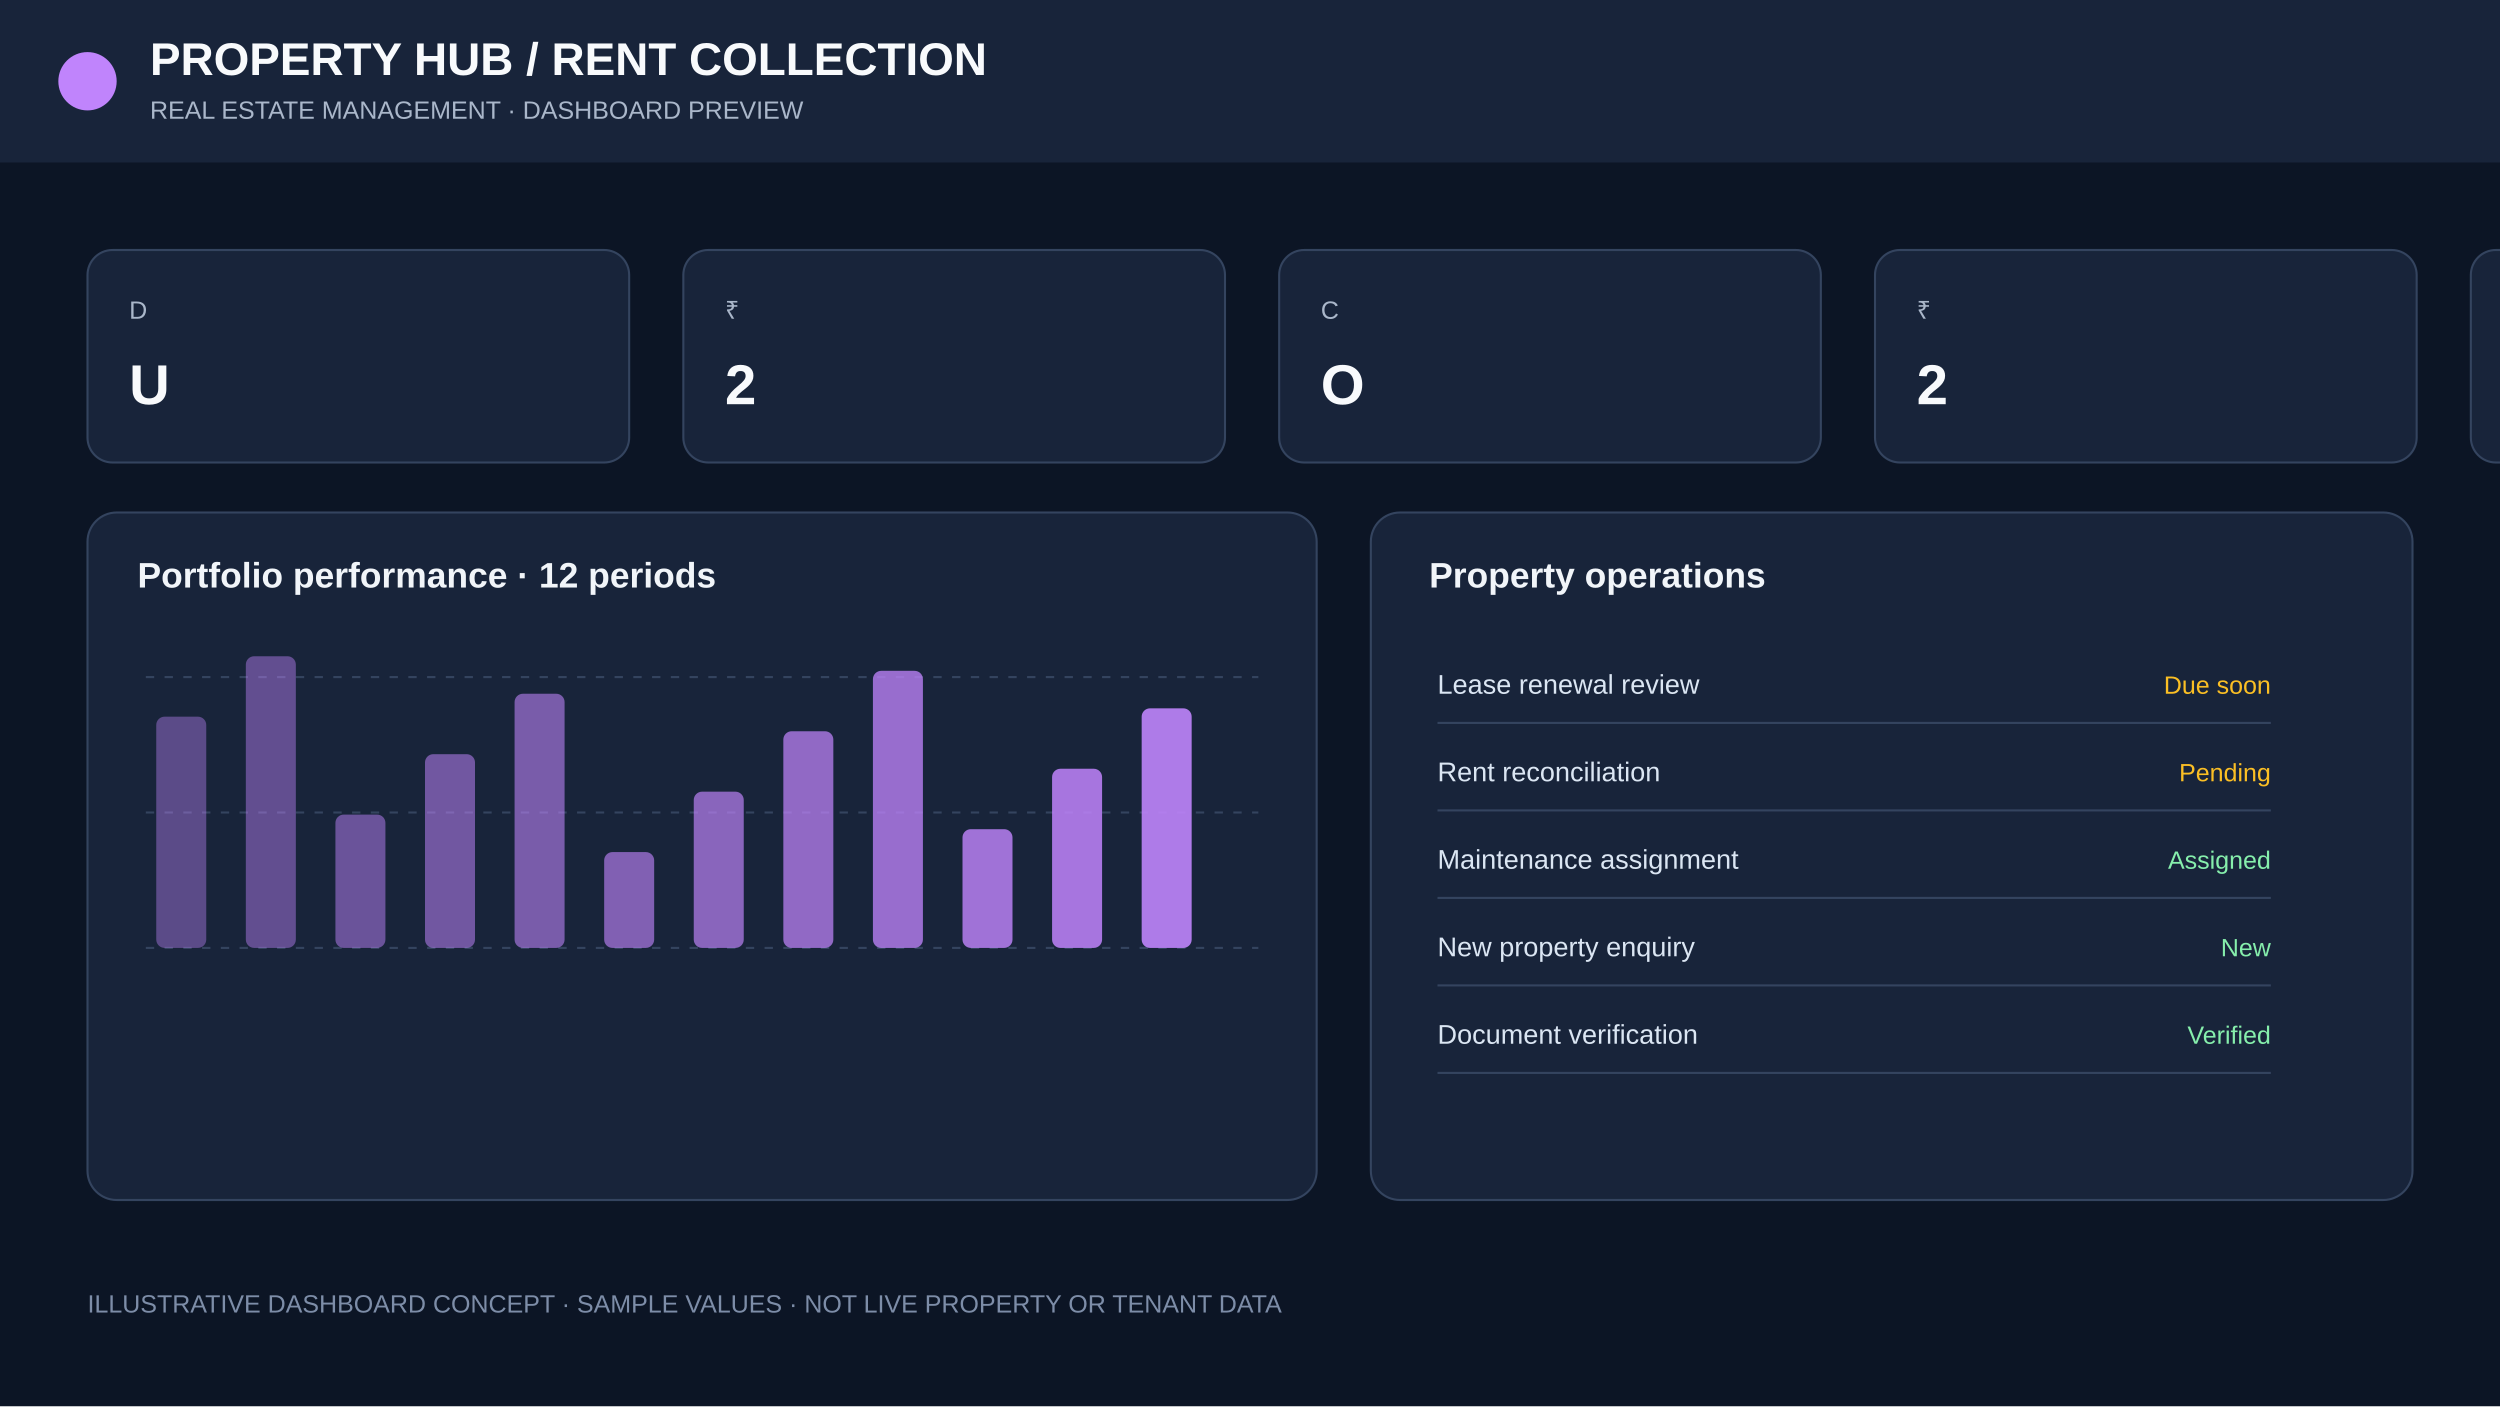
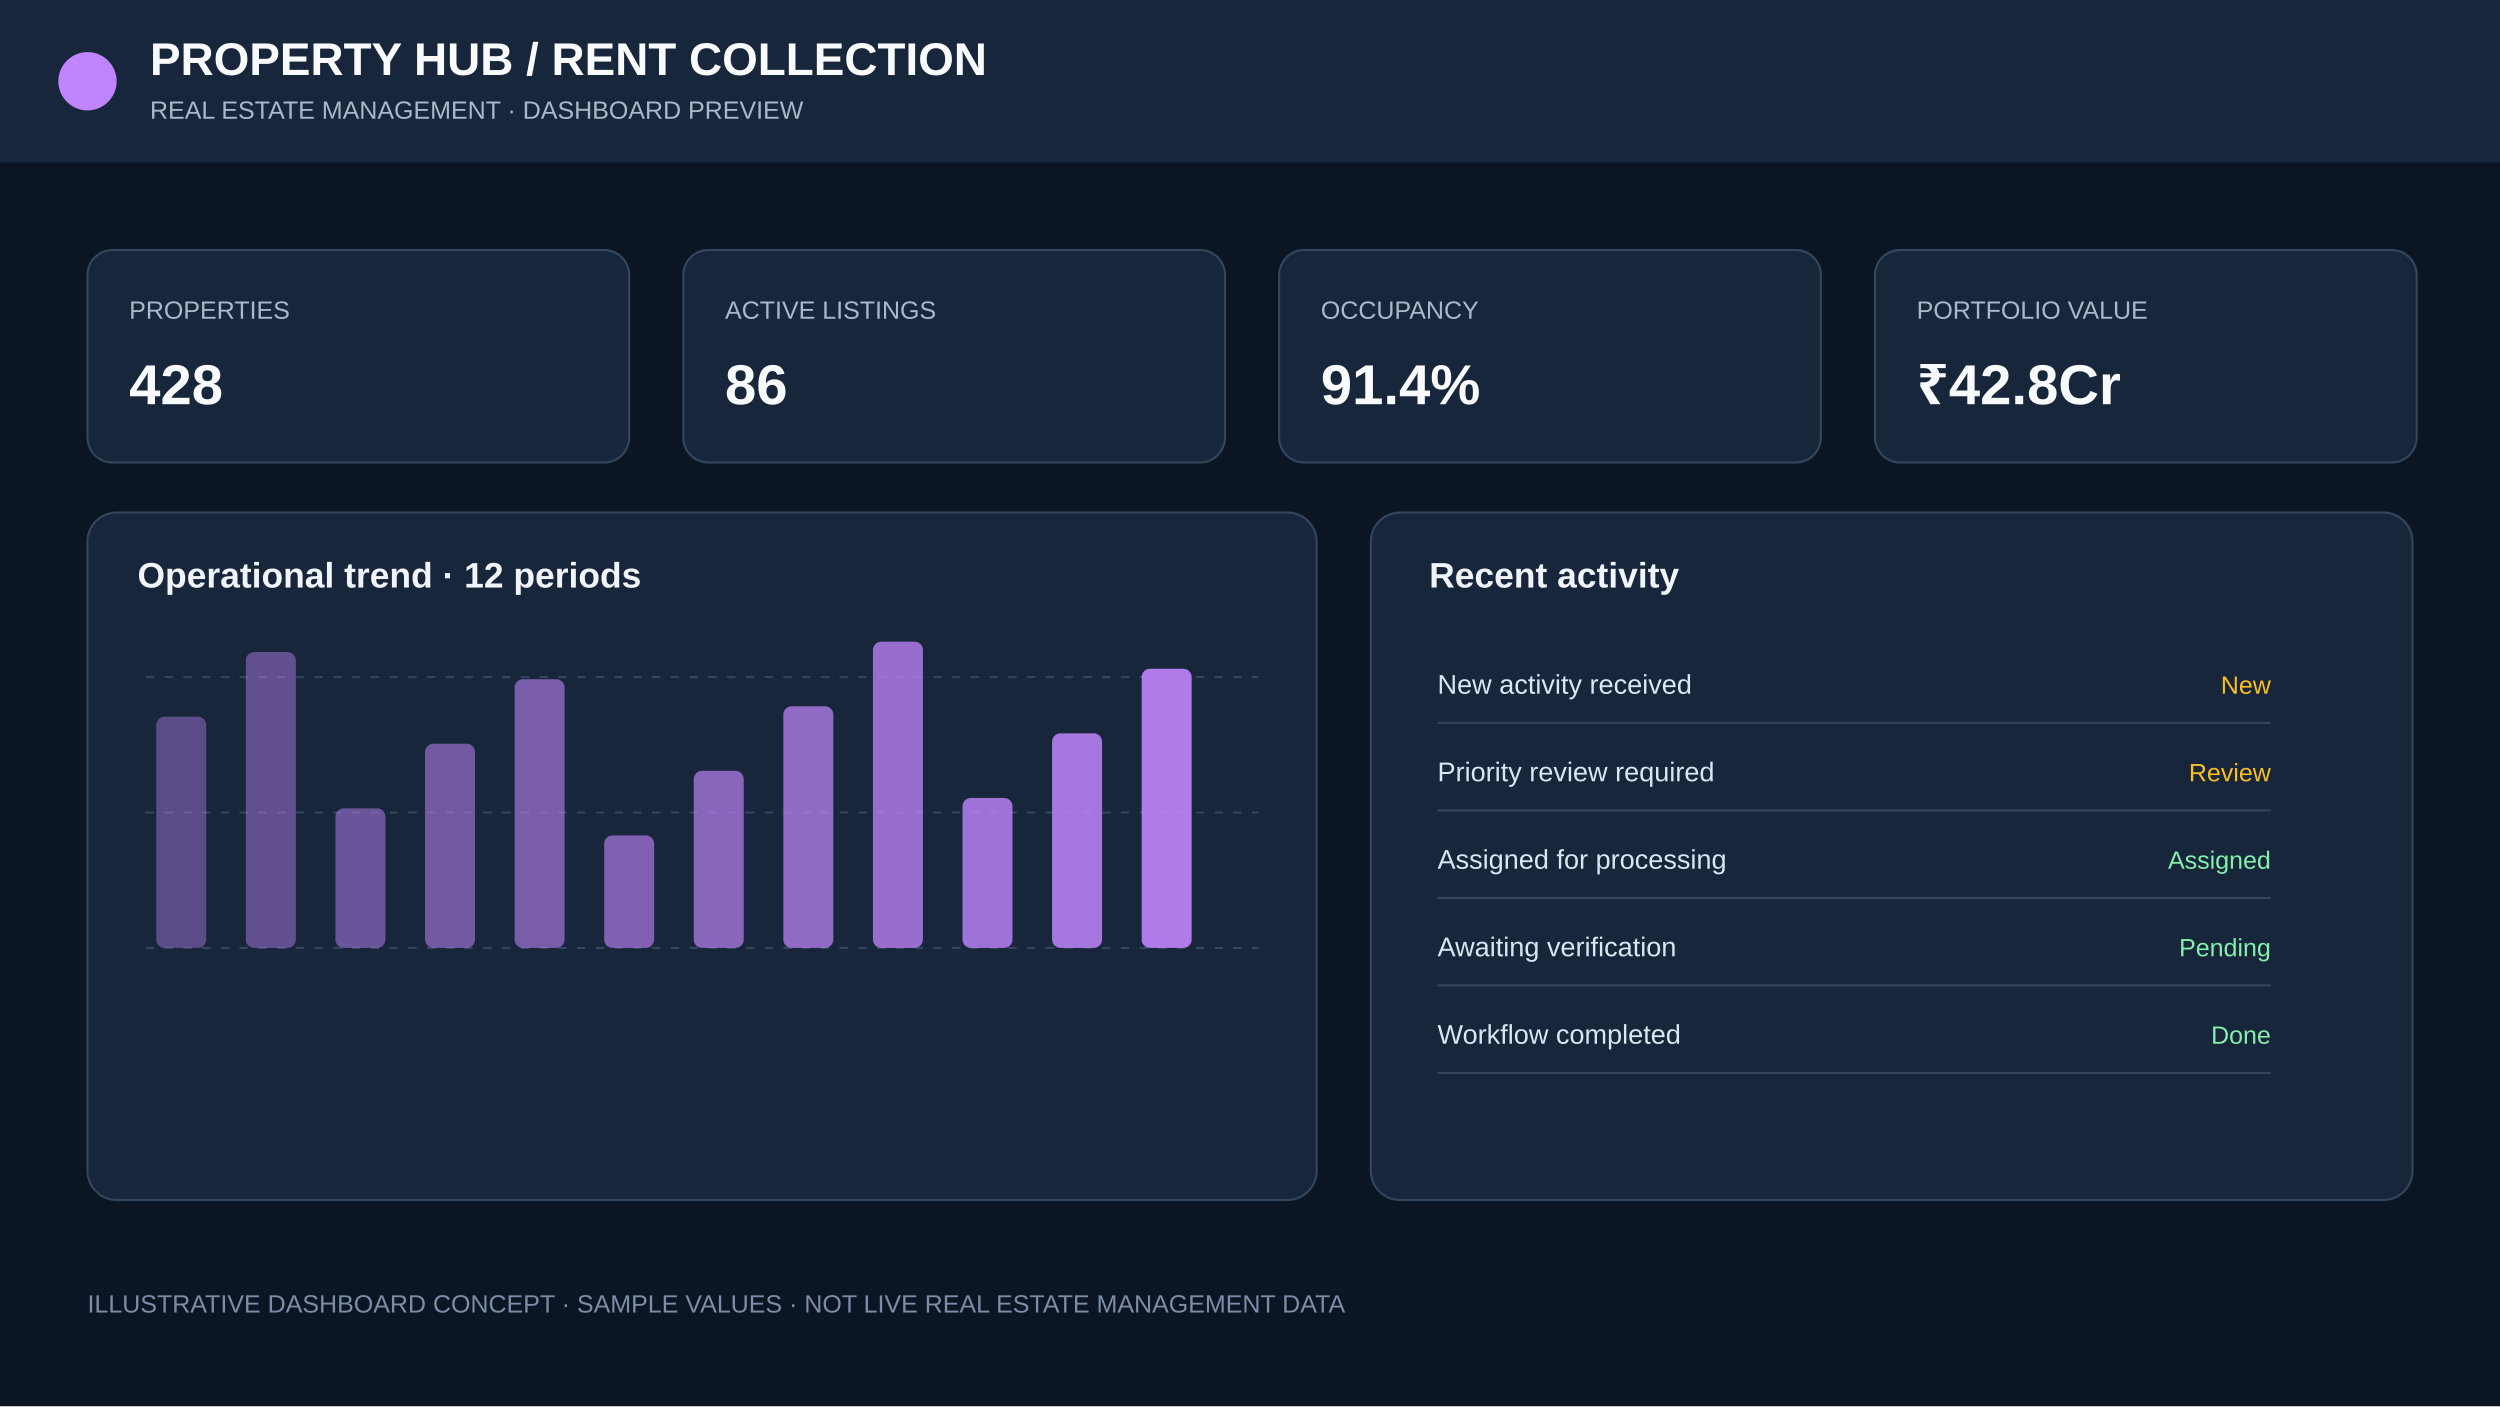
<svg xmlns="http://www.w3.org/2000/svg" width="1200" height="675" viewBox="0 0 1200 675">
-   <rect width="1200" height="675" fill="#0c1525" />
-   <rect width="1200" height="78" fill="#18243a" />
+   <rect width="1200" height="675" fill="#0b1524" />
+   <rect width="1200" height="78" fill="#17263a" />
  <circle cx="42" cy="39" r="14" fill="#c084fc" />
  <text x="72" y="36" fill="#f8fafc" font-size="22" font-weight="700" font-family="Arial">PROPERTY HUB / RENT COLLECTION</text>
-   <text x="72" y="57" fill="#aab7ca" font-size="12" font-family="Arial">REAL ESTATE MANAGEMENT · DASHBOARD PREVIEW</text>
-   <rect x="42" y="120" width="260" height="102" rx="12" fill="#18243a" stroke="#34445f" />
-   <text x="62" y="153" fill="#aab7ca" font-size="12" font-family="Arial">D</text>
-   <text x="62" y="194" fill="#f8fafc" font-size="27" font-weight="700" font-family="Arial">U</text>
-   <rect x="328" y="120" width="260" height="102" rx="12" fill="#18243a" stroke="#34445f" />
-   <text x="348" y="153" fill="#aab7ca" font-size="12" font-family="Arial">₹</text>
-   <text x="348" y="194" fill="#f8fafc" font-size="27" font-weight="700" font-family="Arial">2</text>
-   <rect x="614" y="120" width="260" height="102" rx="12" fill="#18243a" stroke="#34445f" />
-   <text x="634" y="153" fill="#aab7ca" font-size="12" font-family="Arial">C</text>
-   <text x="634" y="194" fill="#f8fafc" font-size="27" font-weight="700" font-family="Arial">O</text>
-   <rect x="900" y="120" width="260" height="102" rx="12" fill="#18243a" stroke="#34445f" />
-   <text x="920" y="153" fill="#aab7ca" font-size="12" font-family="Arial">₹</text>
-   <text x="920" y="194" fill="#f8fafc" font-size="27" font-weight="700" font-family="Arial">2</text>
-   <rect x="1186" y="120" width="260" height="102" rx="12" fill="#18243a" stroke="#34445f" />
-   <text x="1206" y="153" fill="#aab7ca" font-size="12" font-family="Arial">O</text>
-   <text x="1206" y="194" fill="#f8fafc" font-size="27" font-weight="700" font-family="Arial">V</text>
-   <rect x="1472" y="120" width="260" height="102" rx="12" fill="#18243a" stroke="#34445f" />
-   <text x="1492" y="153" fill="#aab7ca" font-size="12" font-family="Arial">₹</text>
-   <text x="1492" y="194" fill="#f8fafc" font-size="27" font-weight="700" font-family="Arial">3</text>
-   <rect x="1758" y="120" width="260" height="102" rx="12" fill="#18243a" stroke="#34445f" />
-   <text x="1778" y="153" fill="#aab7ca" font-size="12" font-family="Arial">R</text>
-   <text x="1778" y="194" fill="#f8fafc" font-size="27" font-weight="700" font-family="Arial">A</text>
-   <rect x="2044" y="120" width="260" height="102" rx="12" fill="#18243a" stroke="#34445f" />
-   <text x="2064" y="153" fill="#aab7ca" font-size="12" font-family="Arial">8</text>
-   <text x="2064" y="194" fill="#f8fafc" font-size="27" font-weight="700" font-family="Arial">7</text>
-   <rect x="42" y="246" width="590" height="330" rx="14" fill="#18243a" stroke="#34445f" />
-   <text x="66" y="282" fill="#f1f5f9" font-size="17" font-weight="700" font-family="Arial">Portfolio performance · 12 periods</text>
-   <path d="M70 455 H604 M70 390 H604 M70 325 H604" stroke="#34445f" stroke-dasharray="4 5" />
+   <text x="72" y="57" fill="#aab8c9" font-size="12" font-family="Arial">REAL ESTATE MANAGEMENT · DASHBOARD PREVIEW</text>
+   <rect x="42" y="120" width="260" height="102" rx="12" fill="#17263a" stroke="#34465c" />
+   <text x="62" y="153" fill="#aab8c9" font-size="12" font-family="Arial">PROPERTIES</text>
+   <text x="62" y="194" fill="#f8fafc" font-size="27" font-weight="700" font-family="Arial">428</text>
+   <rect x="328" y="120" width="260" height="102" rx="12" fill="#17263a" stroke="#34465c" />
+   <text x="348" y="153" fill="#aab8c9" font-size="12" font-family="Arial">ACTIVE LISTINGS</text>
+   <text x="348" y="194" fill="#f8fafc" font-size="27" font-weight="700" font-family="Arial">86</text>
+   <rect x="614" y="120" width="260" height="102" rx="12" fill="#17263a" stroke="#34465c" />
+   <text x="634" y="153" fill="#aab8c9" font-size="12" font-family="Arial">OCCUPANCY</text>
+   <text x="634" y="194" fill="#f8fafc" font-size="27" font-weight="700" font-family="Arial">91.4%</text>
+   <rect x="900" y="120" width="260" height="102" rx="12" fill="#17263a" stroke="#34465c" />
+   <text x="920" y="153" fill="#aab8c9" font-size="12" font-family="Arial">PORTFOLIO VALUE</text>
+   <text x="920" y="194" fill="#f8fafc" font-size="27" font-weight="700" font-family="Arial">₹42.8Cr</text>
+   <rect x="42" y="246" width="590" height="330" rx="14" fill="#17263a" stroke="#34465c" />
+   <text x="66" y="282" fill="#f1f5f9" font-size="17" font-weight="700" font-family="Arial">Operational trend · 12 periods</text>
+   <path d="M70 455 H604 M70 390 H604 M70 325 H604" stroke="#34465c" stroke-dasharray="4 5" />
  <rect x="75" y="344" width="24" height="111" rx="4" fill="#c084fc" opacity="0.4" />
-   <rect x="118" y="315" width="24" height="140" rx="4" fill="#c084fc" opacity="0.445" />
-   <rect x="161" y="391" width="24" height="64" rx="4" fill="#c084fc" opacity="0.49" />
-   <rect x="204" y="362" width="24" height="93" rx="4" fill="#c084fc" opacity="0.535" />
-   <rect x="247" y="333" width="24" height="122" rx="4" fill="#c084fc" opacity="0.58" />
-   <rect x="290" y="409" width="24" height="46" rx="4" fill="#c084fc" opacity="0.625" />
-   <rect x="333" y="380" width="24" height="75" rx="4" fill="#c084fc" opacity="0.67" />
-   <rect x="376" y="351" width="24" height="104" rx="4" fill="#c084fc" opacity="0.715" />
-   <rect x="419" y="322" width="24" height="133" rx="4" fill="#c084fc" opacity="0.76" />
-   <rect x="462" y="398" width="24" height="57" rx="4" fill="#c084fc" opacity="0.805" />
-   <rect x="505" y="369" width="24" height="86" rx="4" fill="#c084fc" opacity="0.85" />
-   <rect x="548" y="340" width="24" height="115" rx="4" fill="#c084fc" opacity="0.895" />
-   <rect x="658" y="246" width="500" height="330" rx="14" fill="#18243a" stroke="#34445f" />
-   <text x="686" y="282" fill="#f1f5f9" font-size="17" font-weight="700" font-family="Arial">Property operations</text>
-   <text x="690" y="333" fill="#dbe6f3" font-size="13" font-family="Arial">Lease renewal review</text>
-   <text x="1090" y="333" text-anchor="end" fill="#fbbf24" font-size="12" font-family="Arial">Due soon</text>
-   <path d="M690 347 H1090" stroke="#34445f" />
-   <text x="690" y="375" fill="#dbe6f3" font-size="13" font-family="Arial">Rent reconciliation</text>
-   <text x="1090" y="375" text-anchor="end" fill="#fbbf24" font-size="12" font-family="Arial">Pending</text>
-   <path d="M690 389 H1090" stroke="#34445f" />
-   <text x="690" y="417" fill="#dbe6f3" font-size="13" font-family="Arial">Maintenance assignment</text>
+   <rect x="118" y="313" width="24" height="142" rx="4" fill="#c084fc" opacity="0.445" />
+   <rect x="161" y="388" width="24" height="67" rx="4" fill="#c084fc" opacity="0.49" />
+   <rect x="204" y="357" width="24" height="98" rx="4" fill="#c084fc" opacity="0.535" />
+   <rect x="247" y="326" width="24" height="129" rx="4" fill="#c084fc" opacity="0.58" />
+   <rect x="290" y="401" width="24" height="54" rx="4" fill="#c084fc" opacity="0.625" />
+   <rect x="333" y="370" width="24" height="85" rx="4" fill="#c084fc" opacity="0.67" />
+   <rect x="376" y="339" width="24" height="116" rx="4" fill="#c084fc" opacity="0.715" />
+   <rect x="419" y="308" width="24" height="147" rx="4" fill="#c084fc" opacity="0.76" />
+   <rect x="462" y="383" width="24" height="72" rx="4" fill="#c084fc" opacity="0.805" />
+   <rect x="505" y="352" width="24" height="103" rx="4" fill="#c084fc" opacity="0.85" />
+   <rect x="548" y="321" width="24" height="134" rx="4" fill="#c084fc" opacity="0.895" />
+   <rect x="658" y="246" width="500" height="330" rx="14" fill="#17263a" stroke="#34465c" />
+   <text x="686" y="282" fill="#f1f5f9" font-size="17" font-weight="700" font-family="Arial">Recent activity</text>
+   <text x="690" y="333" fill="#dbe6f3" font-size="13" font-family="Arial">New activity received</text>
+   <text x="1090" y="333" text-anchor="end" fill="#fbbf24" font-size="12" font-family="Arial">New</text>
+   <path d="M690 347 H1090" stroke="#34465c" />
+   <text x="690" y="375" fill="#dbe6f3" font-size="13" font-family="Arial">Priority review required</text>
+   <text x="1090" y="375" text-anchor="end" fill="#fbbf24" font-size="12" font-family="Arial">Review</text>
+   <path d="M690 389 H1090" stroke="#34465c" />
+   <text x="690" y="417" fill="#dbe6f3" font-size="13" font-family="Arial">Assigned for processing</text>
  <text x="1090" y="417" text-anchor="end" fill="#86efac" font-size="12" font-family="Arial">Assigned</text>
-   <path d="M690 431 H1090" stroke="#34445f" />
-   <text x="690" y="459" fill="#dbe6f3" font-size="13" font-family="Arial">New property enquiry</text>
-   <text x="1090" y="459" text-anchor="end" fill="#86efac" font-size="12" font-family="Arial">New</text>
-   <path d="M690 473 H1090" stroke="#34445f" />
-   <text x="690" y="501" fill="#dbe6f3" font-size="13" font-family="Arial">Document verification</text>
-   <text x="1090" y="501" text-anchor="end" fill="#86efac" font-size="12" font-family="Arial">Verified</text>
-   <path d="M690 515 H1090" stroke="#34445f" />
-   <text x="42" y="630" fill="#7d8da8" font-size="12" font-family="Arial">ILLUSTRATIVE DASHBOARD CONCEPT · SAMPLE VALUES · NOT LIVE PROPERTY OR TENANT DATA</text>
+   <path d="M690 431 H1090" stroke="#34465c" />
+   <text x="690" y="459" fill="#dbe6f3" font-size="13" font-family="Arial">Awaiting verification</text>
+   <text x="1090" y="459" text-anchor="end" fill="#86efac" font-size="12" font-family="Arial">Pending</text>
+   <path d="M690 473 H1090" stroke="#34465c" />
+   <text x="690" y="501" fill="#dbe6f3" font-size="13" font-family="Arial">Workflow completed</text>
+   <text x="1090" y="501" text-anchor="end" fill="#86efac" font-size="12" font-family="Arial">Done</text>
+   <path d="M690 515 H1090" stroke="#34465c" />
+   <text x="42" y="630" fill="#7d8da8" font-size="12" font-family="Arial">ILLUSTRATIVE DASHBOARD CONCEPT · SAMPLE VALUES · NOT LIVE REAL ESTATE MANAGEMENT DATA</text>
</svg>
